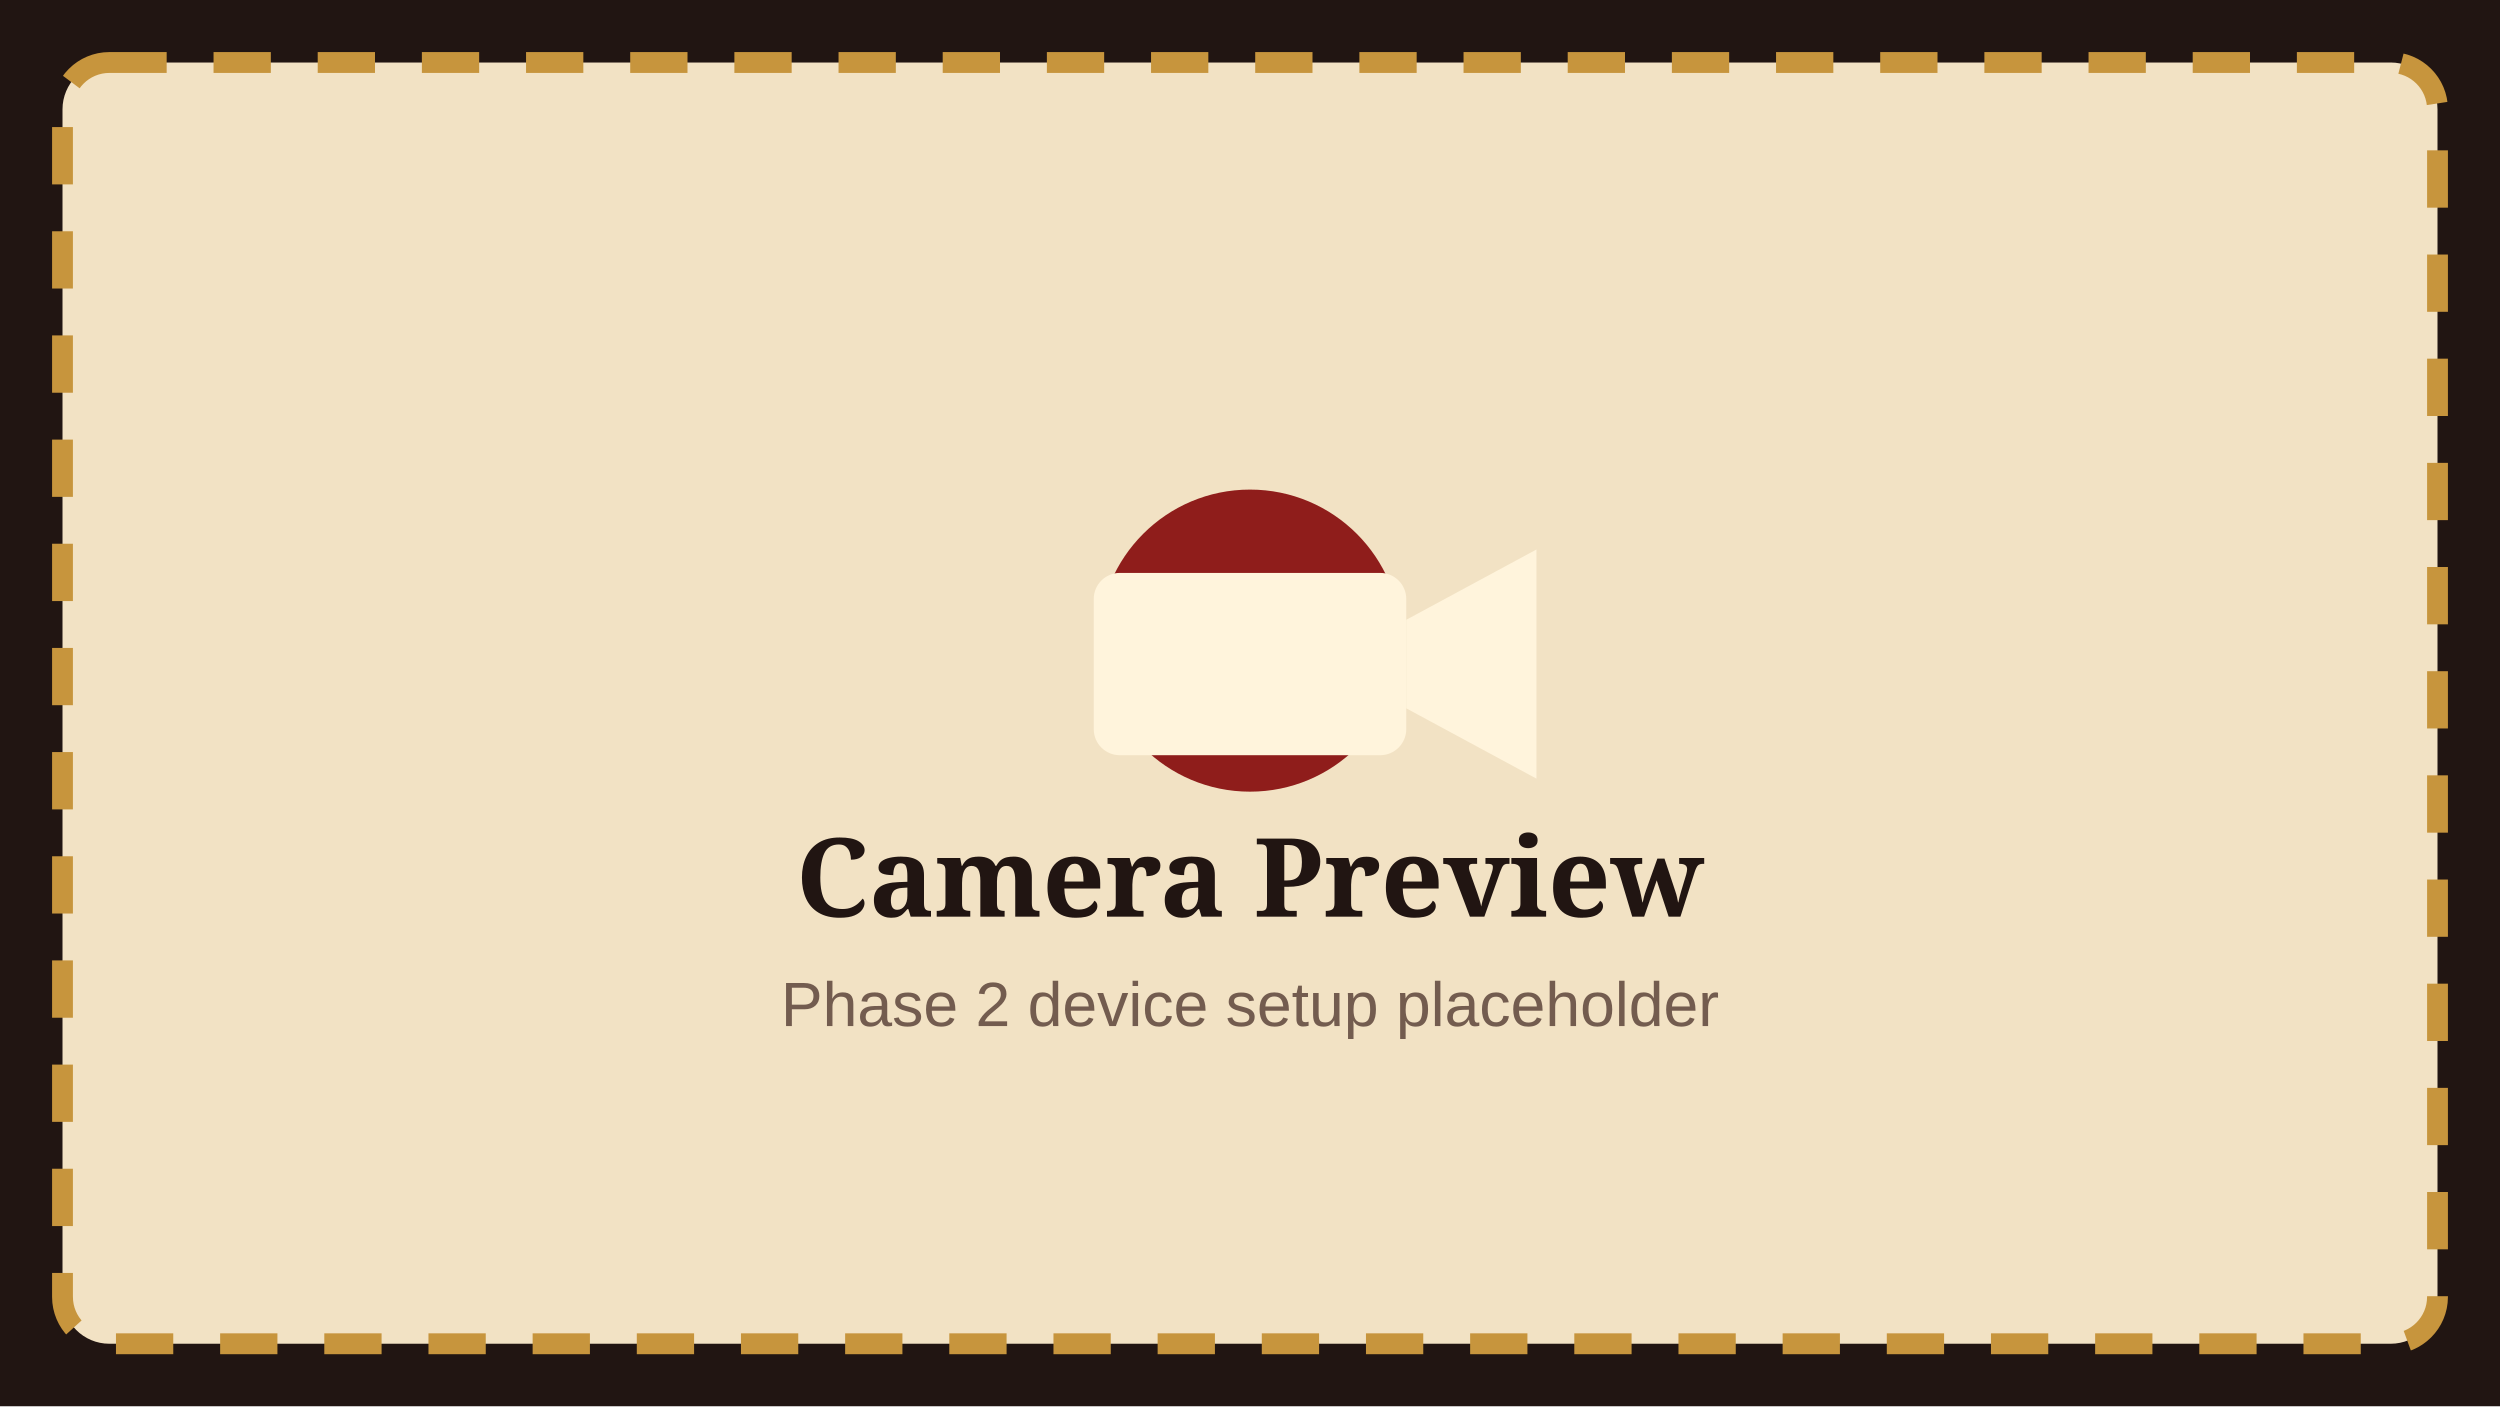
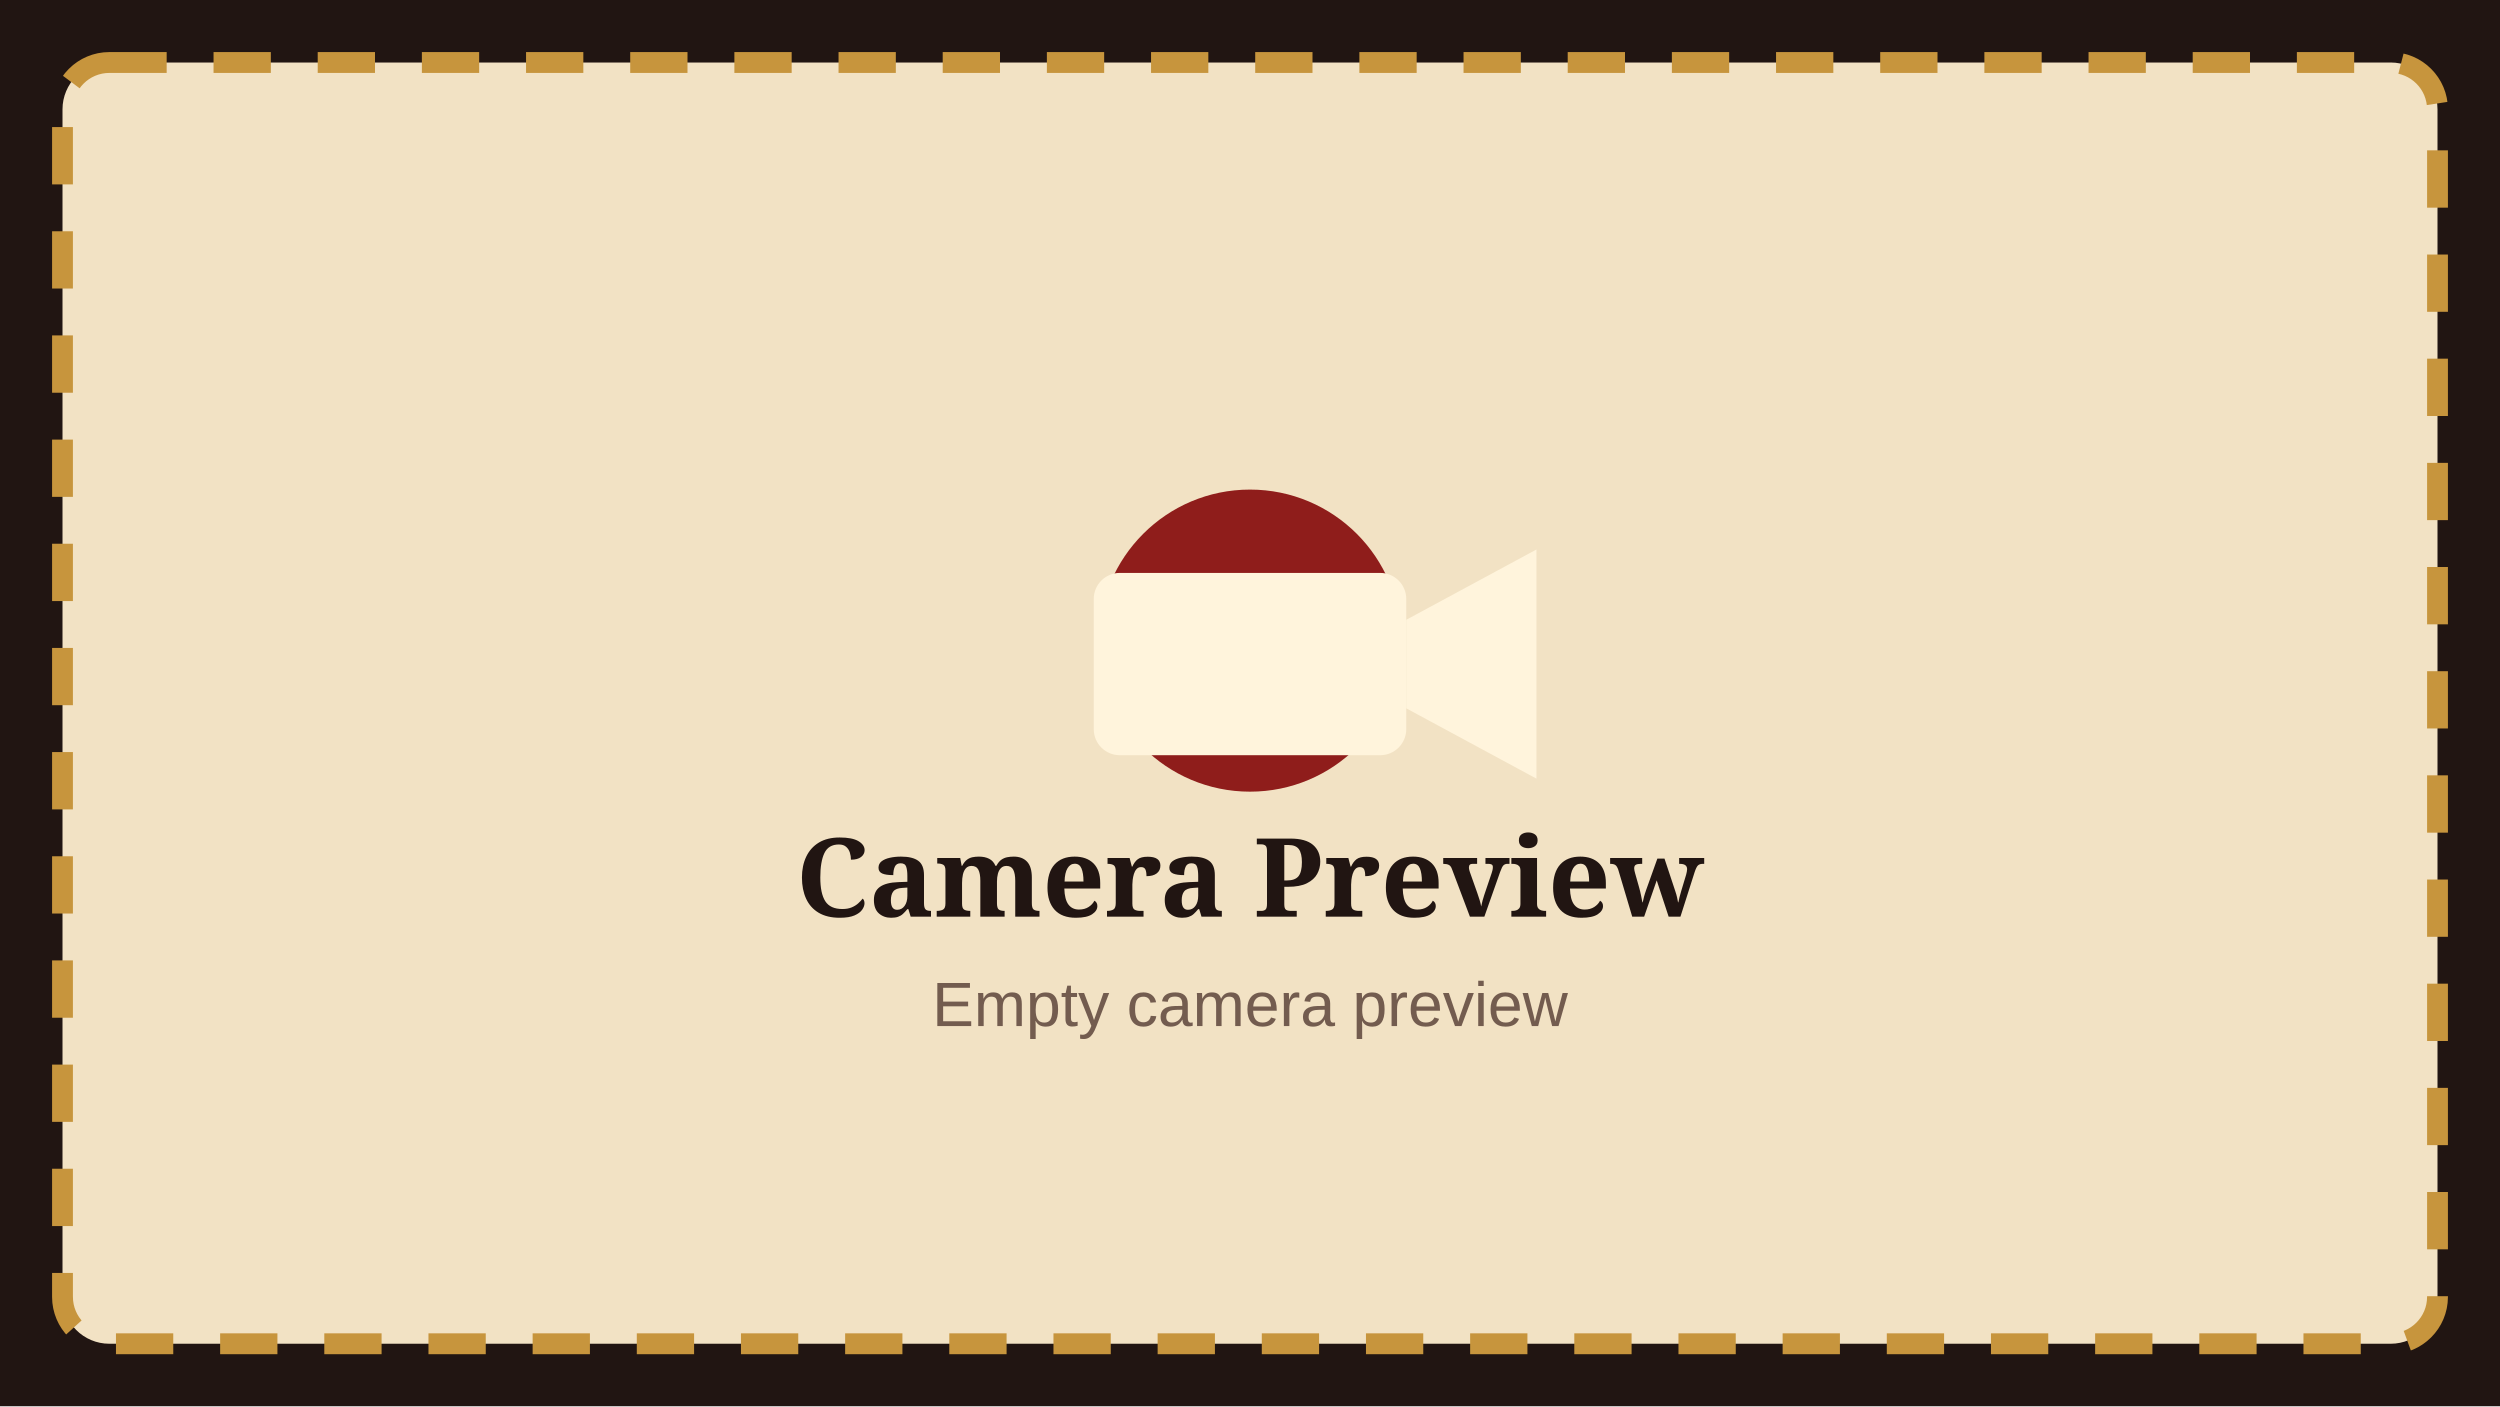
- <svg xmlns="http://www.w3.org/2000/svg" width="960" height="540" viewBox="0 0 960 540" role="img" aria-label="Empty branded camera preview placeholder">
+ <svg xmlns="http://www.w3.org/2000/svg" width="960" height="540" viewBox="0 0 960 540" role="img" aria-label="Empty branded camera preview">
  <rect width="960" height="540" fill="#211512" />
  <rect x="24" y="24" width="912" height="492" rx="18" fill="#F2E2C4" stroke="#C7953D" stroke-width="8" stroke-dasharray="22 18" />
  <circle cx="480" cy="246" r="58" fill="#8F1D1B" />
  <rect x="420" y="220" width="120" height="70" rx="10" fill="#FFF4DC" />
  <path d="M540 238 L590 211 V299 L540 272 Z" fill="#FFF4DC" />
  <text x="480" y="352" text-anchor="middle" font-family="Georgia, serif" font-size="42" font-weight="700" fill="#211512">Camera Preview</text>
-   <text x="480" y="394" text-anchor="middle" font-family="Segoe UI, Arial, sans-serif" font-size="24" fill="#735C4F">Phase 2 device setup placeholder</text>
+   <text x="480" y="394" text-anchor="middle" font-family="Segoe UI, Arial, sans-serif" font-size="24" fill="#735C4F">Empty camera preview</text>
</svg>
